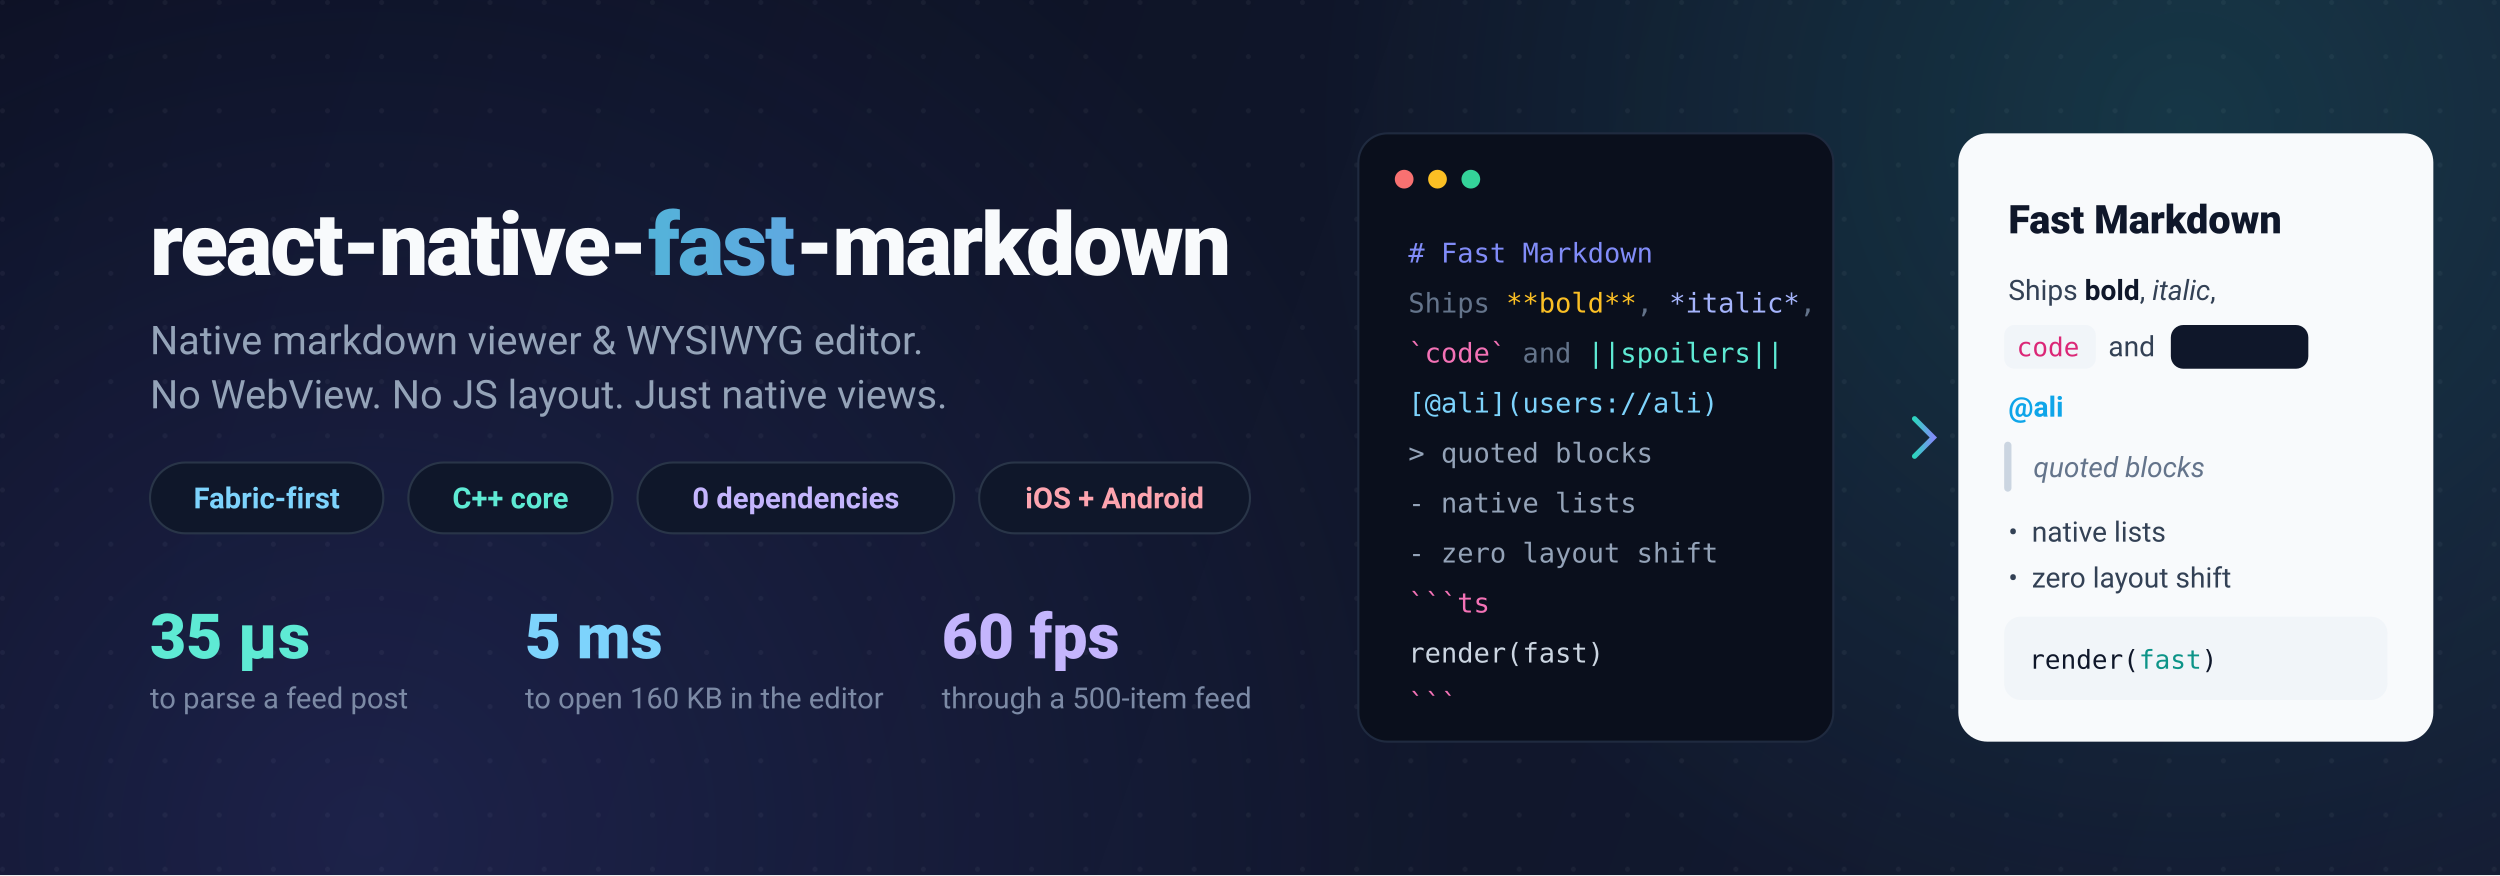
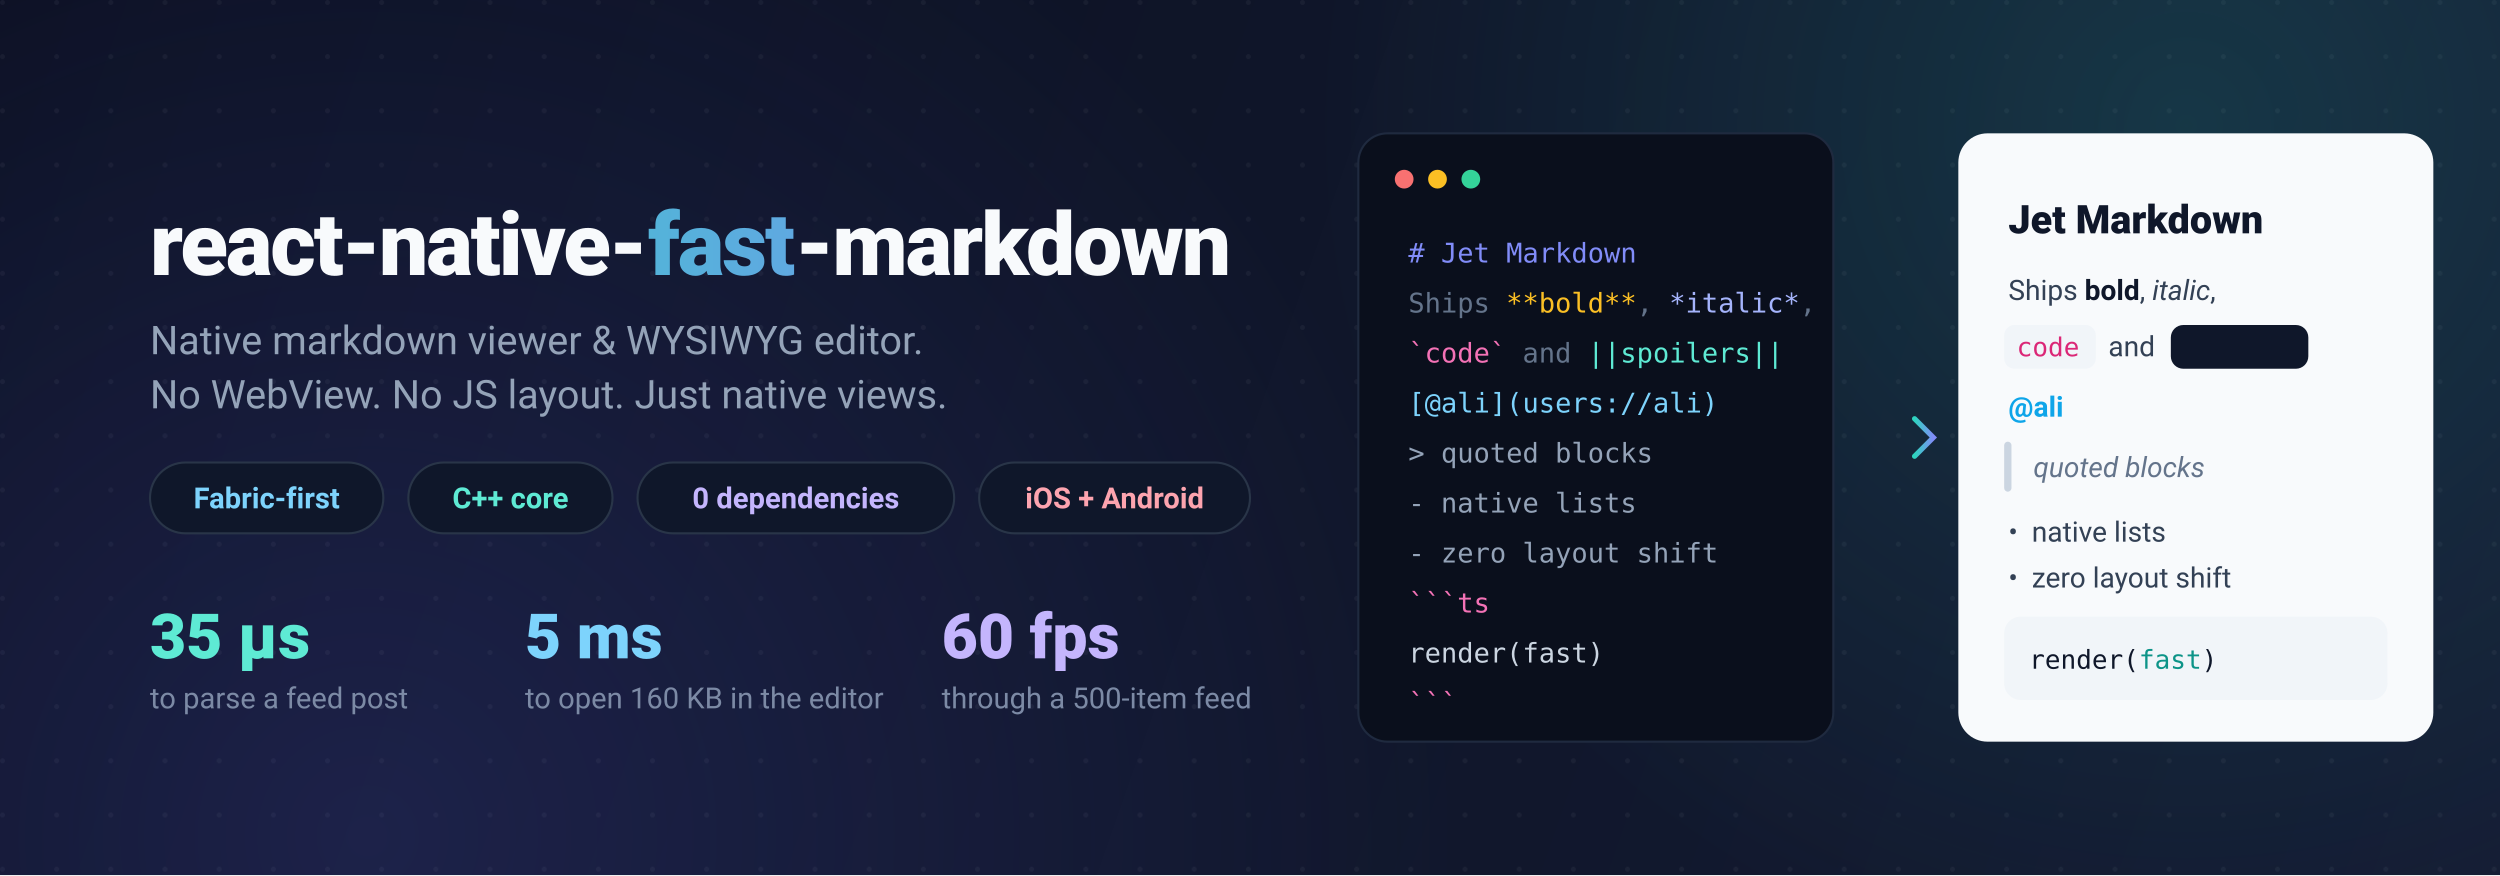
- <svg xmlns="http://www.w3.org/2000/svg" width="1200" height="420" viewBox="0 0 1200 420" fill="none" role="img" aria-label="react-native-fast-markdown — native markdown viewer and WYSIWYG editor for React Native">
+ <svg xmlns="http://www.w3.org/2000/svg" width="1200" height="420" viewBox="0 0 1200 420" fill="none" role="img" aria-label="react-native-jet-markdown — native markdown viewer and WYSIWYG editor for React Native">
  <defs>
    <linearGradient id="bg" x1="0" y1="0" x2="1200" y2="420" gradientUnits="userSpaceOnUse">
      <stop offset="0" stop-color="#0b1020" />
      <stop offset="1" stop-color="#141b33" />
    </linearGradient>
    <radialGradient id="glowTeal" cx="0" cy="0" r="1" gradientUnits="userSpaceOnUse" gradientTransform="translate(1050 60) scale(420)">
      <stop offset="0" stop-color="#2dd4bf" stop-opacity="0.16" />
      <stop offset="1" stop-color="#2dd4bf" stop-opacity="0" />
    </radialGradient>
    <radialGradient id="glowIndigo" cx="0" cy="0" r="1" gradientUnits="userSpaceOnUse" gradientTransform="translate(180 400) scale(520)">
      <stop offset="0" stop-color="#6366f1" stop-opacity="0.18" />
      <stop offset="1" stop-color="#6366f1" stop-opacity="0" />
    </radialGradient>
    <linearGradient id="accent" x1="0" y1="0" x2="1" y2="0">
      <stop offset="0" stop-color="#2dd4bf" />
      <stop offset="1" stop-color="#818cf8" />
    </linearGradient>
    <pattern id="dots" width="26" height="26" patternUnits="userSpaceOnUse">
      <circle cx="1.2" cy="1.2" r="1.2" fill="#ffffff" fill-opacity="0.045" />
    </pattern>
    <style>
      .sans { font-family: ui-sans-serif, -apple-system, 'Segoe UI', Roboto, Helvetica, Arial, sans-serif; }
      .mono { font-family: ui-monospace, 'SF Mono', SFMono-Regular, Menlo, Consolas, monospace; }
    </style>
  </defs>
  <rect width="1200" height="420" fill="url(#bg)" />
  <rect width="1200" height="420" fill="url(#dots)" />
  <rect width="1200" height="420" fill="url(#glowTeal)" />
  <rect width="1200" height="420" fill="url(#glowIndigo)" />
  <text x="72" y="132" class="sans" font-size="42" font-weight="800" fill="#f8fafc" letter-spacing="-1">react-native-<tspan fill="url(#accent)">fast</tspan>-markdown</text>
  <text x="72" y="170" class="sans" font-size="19" fill="#94a3b8">Native markdown viewer &amp; WYSIWYG editor.</text>
  <text x="72" y="196" class="sans" font-size="19" fill="#94a3b8">No WebView. No JS layout. Just native views.</text>
  <g class="sans" font-size="14" font-weight="600">
    <rect x="72" y="222" width="112" height="34" rx="17" fill="#0f172a" stroke="#293548" />
    <text x="128" y="244" fill="#7dd3fc" text-anchor="middle">Fabric-first</text>
    <rect x="196" y="222" width="98" height="34" rx="17" fill="#0f172a" stroke="#293548" />
    <text x="245" y="244" fill="#5eead4" text-anchor="middle">C++ core</text>
    <rect x="306" y="222" width="152" height="34" rx="17" fill="#0f172a" stroke="#293548" />
    <text x="382" y="244" fill="#c4b5fd" text-anchor="middle">0 dependencies</text>
    <rect x="470" y="222" width="130" height="34" rx="17" fill="#0f172a" stroke="#293548" />
    <text x="535" y="244" fill="#fda4af" text-anchor="middle">iOS + Android</text>
  </g>
  <g class="sans">
    <text x="72" y="316" font-size="30" font-weight="800" fill="#5eead4">35 µs</text>
    <text x="72" y="340" font-size="14" fill="#7c8aa5">to parse a feed post</text>
    <text x="252" y="316" font-size="30" font-weight="800" fill="#7dd3fc">5 ms</text>
    <text x="252" y="340" font-size="14" fill="#7c8aa5">to open 160 KB in the editor</text>
    <text x="452" y="316" font-size="30" font-weight="800" fill="#c4b5fd">60 fps</text>
    <text x="452" y="340" font-size="14" fill="#7c8aa5">through a 500-item feed</text>
  </g>
  <g>
    <rect x="652" y="64" width="228" height="292" rx="14" fill="#0a0f1c" stroke="#1f2a3f" />
    <circle cx="674" cy="86" r="4.5" fill="#f87171" />
    <circle cx="690" cy="86" r="4.5" fill="#fbbf24" />
    <circle cx="706" cy="86" r="4.5" fill="#34d399" />
-     <text x="676" y="126" class="mono" font-size="13" fill="#818cf8"># Fast Markdown</text>
+     <text x="676" y="126" class="mono" font-size="13" fill="#818cf8"># Jet Markdown</text>
    <text x="676" y="150" class="mono" font-size="13" fill="#64748b">Ships <tspan fill="#fbbf24">**bold**</tspan>, <tspan fill="#a5b4fc">*italic*</tspan>,</text>
    <text x="676" y="174" class="mono" font-size="13" fill="#64748b">
      <tspan fill="#f472b6">`code`</tspan> and <tspan fill="#5eead4">||spoilers||</tspan>
    </text>
    <text x="676" y="198" class="mono" font-size="13" fill="#64748b">
      <tspan fill="#7dd3fc">[@ali](users://ali)</tspan>
    </text>
    <text x="676" y="222" class="mono" font-size="13" fill="#94a3b8">&gt; quoted blocks</text>
    <text x="676" y="246" class="mono" font-size="13" fill="#94a3b8">- native lists</text>
    <text x="676" y="270" class="mono" font-size="13" fill="#94a3b8">- zero layout shift</text>
    <text x="676" y="294" class="mono" font-size="13" fill="#f472b6">```ts</text>
    <text x="676" y="318" class="mono" font-size="13" fill="#cbd5e1">render(fast)</text>
    <text x="676" y="342" class="mono" font-size="13" fill="#f472b6">```</text>
  </g>
  <g stroke="url(#accent)" stroke-width="2.5" stroke-linecap="round">
    <path d="M892 210 L928 210" />
    <path d="M919 201 L928 210 L919 219" fill="none" />
  </g>
  <g>
    <rect x="940" y="64" width="228" height="292" rx="14" fill="#f8fafc" />
-     <text x="964" y="112" class="sans" font-size="19" font-weight="800" fill="#0f172a">Fast Markdown</text>
+     <text x="964" y="112" class="sans" font-size="19" font-weight="800" fill="#0f172a">Jet Markdown</text>
    <text x="964" y="144" class="sans" font-size="13.5" fill="#334155">Ships <tspan font-weight="700" fill="#0f172a">bold</tspan>, <tspan font-style="italic">italic</tspan>,</text>
    <rect x="962" y="156" width="44" height="21" rx="5" fill="#f1f5f9" />
    <text x="968" y="171" class="mono" font-size="12.5" fill="#db2777">code</text>
    <text x="1012" y="171" class="sans" font-size="13.5" fill="#334155">and</text>
    <rect x="1042" y="156" width="66" height="21" rx="6" fill="#0f172a" />
    <text x="964" y="200" class="sans" font-size="13.5" font-weight="600" fill="#0ea5e9">@ali</text>
    <rect x="962" y="212" width="3.5" height="24" rx="1.75" fill="#cbd5e1" />
    <text x="976" y="229" class="sans" font-size="13.5" fill="#64748b" font-style="italic">quoted blocks</text>
    <text x="964" y="260" class="sans" font-size="13.5" fill="#334155">•  native lists</text>
    <text x="964" y="282" class="sans" font-size="13.5" fill="#334155">•  zero layout shift</text>
    <rect x="962" y="296" width="184" height="40" rx="8" fill="#f1f5f9" />
    <text x="974" y="321" class="mono" font-size="12.5" fill="#0f172a">render(<tspan fill="#0d9488">fast</tspan>)</text>
  </g>
</svg>
